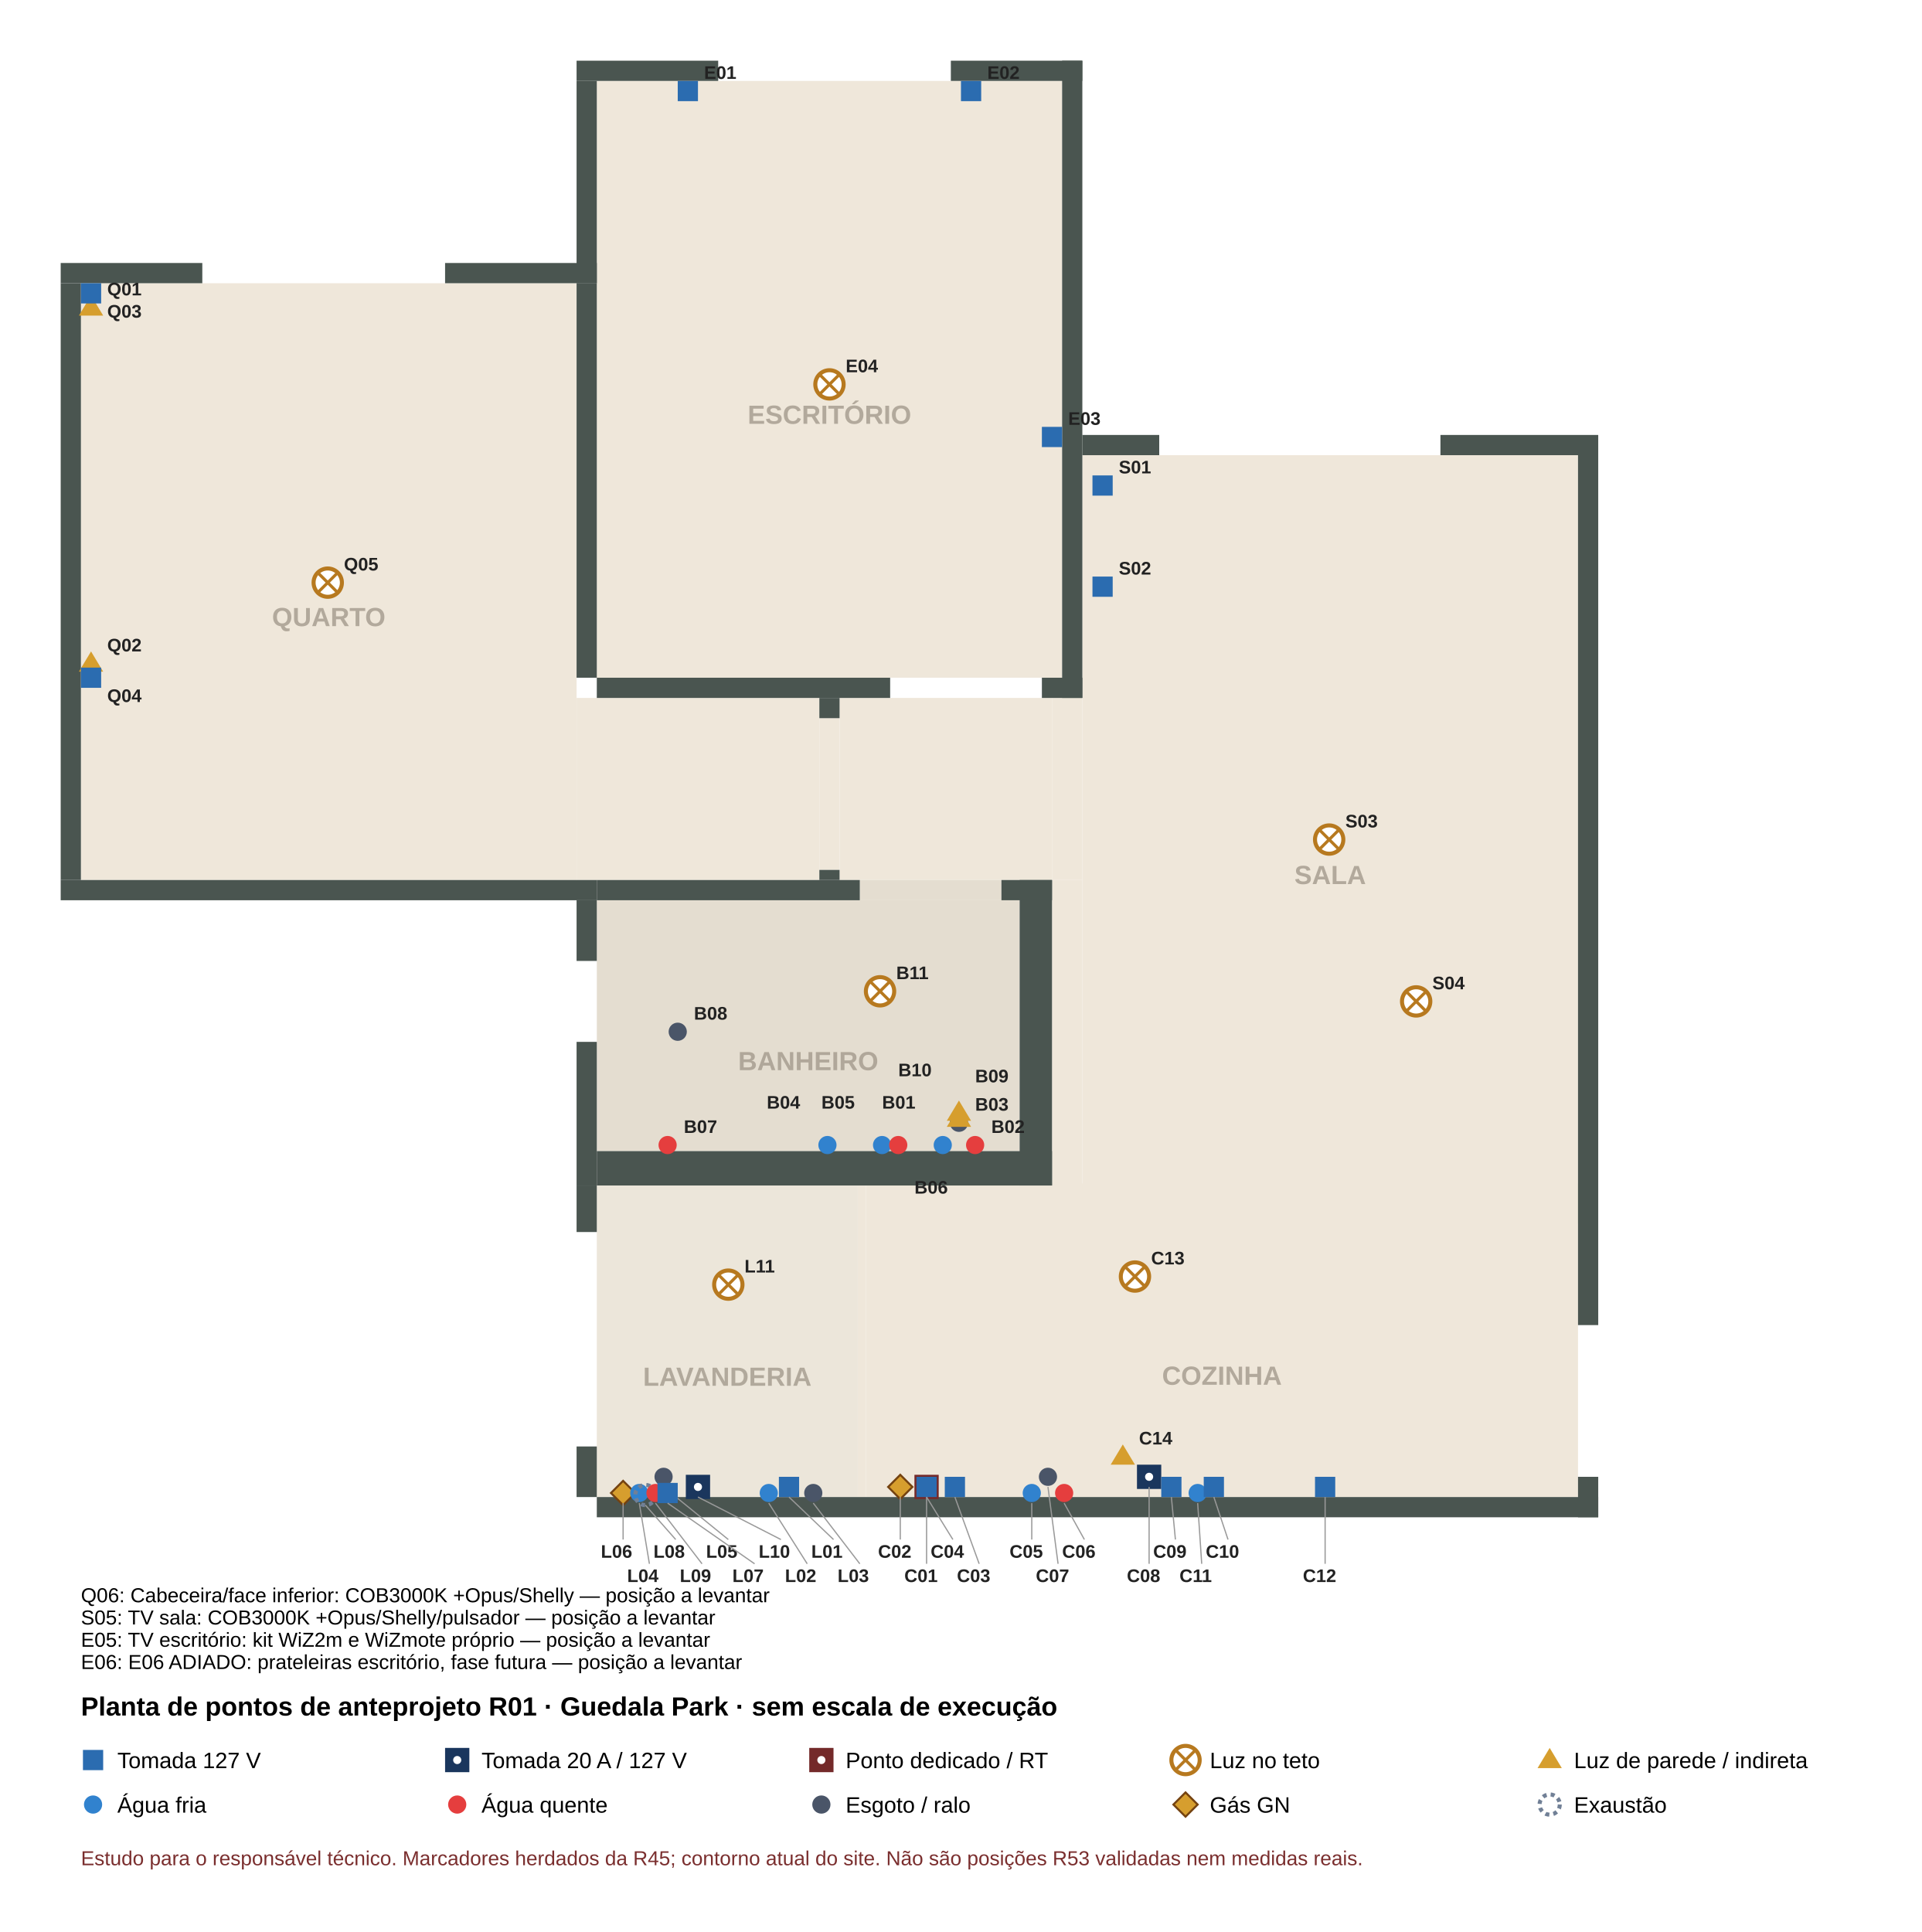
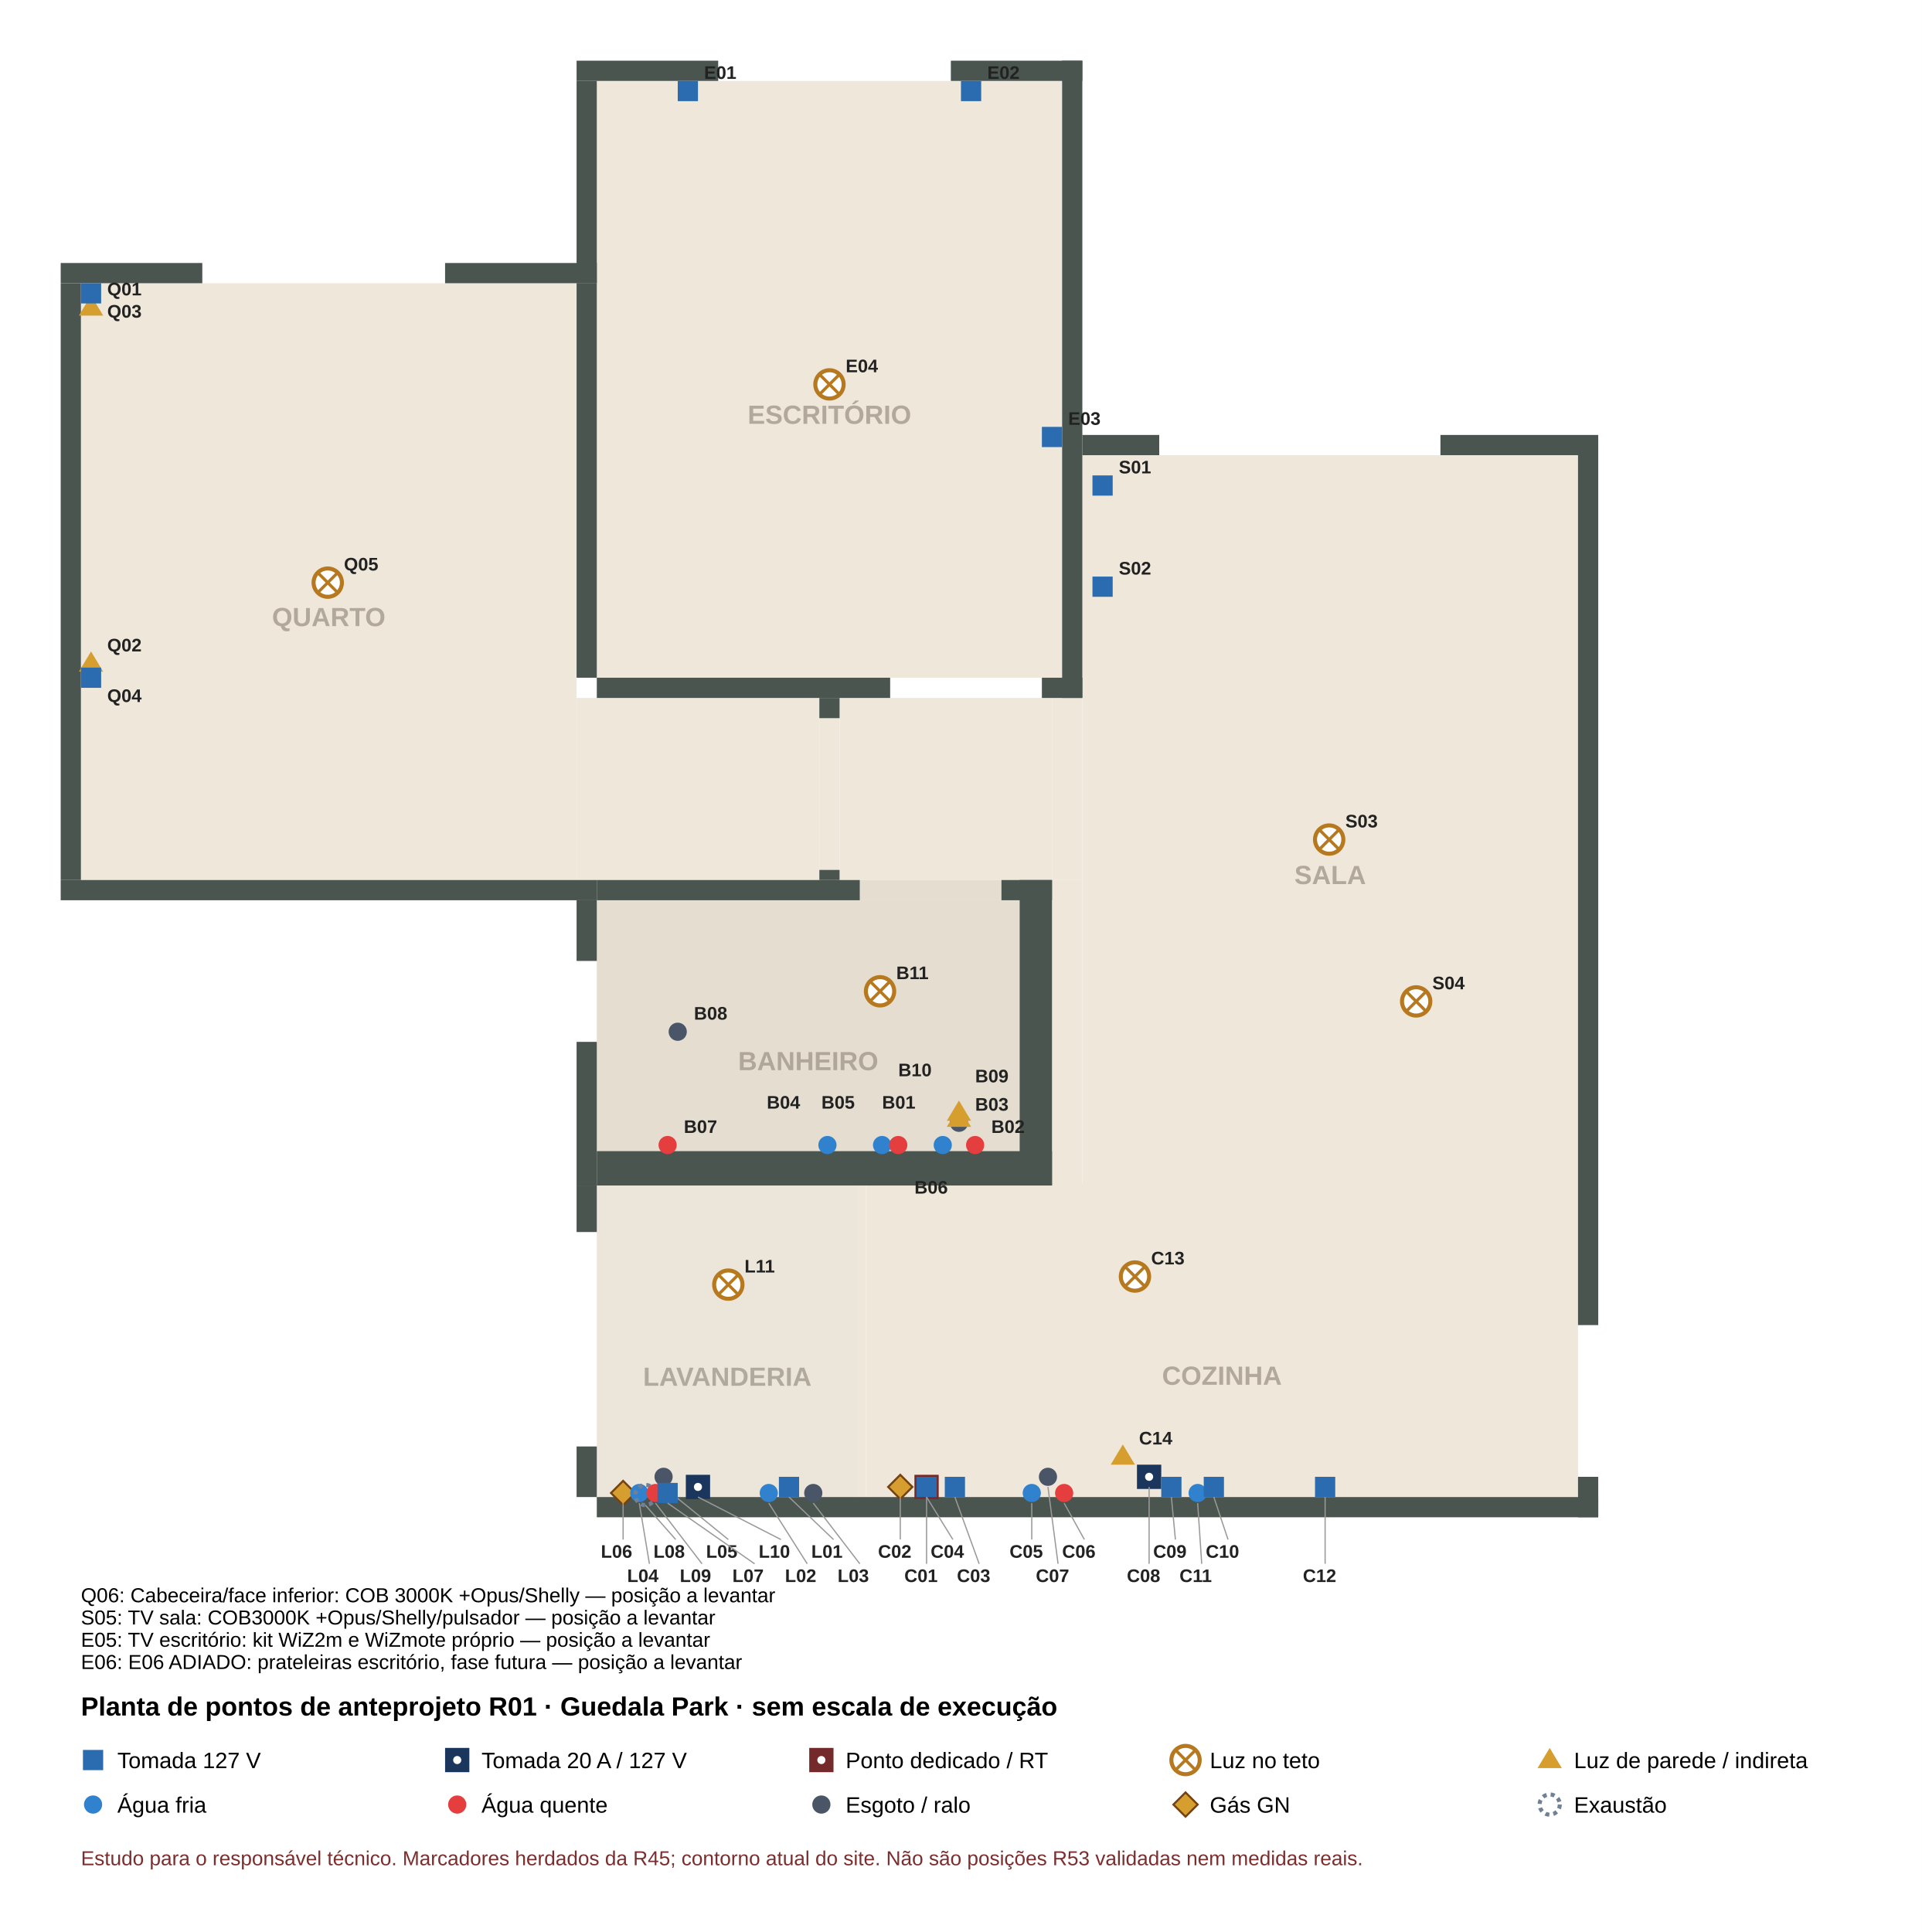
<svg xmlns="http://www.w3.org/2000/svg" viewBox="-40 -40 950 955" font-family="Arial, sans-serif">
  <rect x="-40" y="-40" width="950" height="955" fill="#fff" />
  <rect x="0" y="100" width="245" height="295" fill="#efe7da" />
  <rect x="245" y="305" width="120" height="90" fill="#efe7da" />
  <rect x="365" y="315" width="10" height="75" fill="#efe7da" />
  <rect x="255" y="0" width="230" height="295" fill="#efe7da" />
  <rect x="495" y="185" width="245" height="380" fill="#efe7da" />
  <rect x="480" y="395" width="15" height="151" fill="#efe7da" />
  <rect x="480" y="305" width="15" height="90" fill="#efe7da" />
  <rect x="375" y="305" width="105" height="90" fill="#efe7da" />
  <rect x="388" y="545" width="352" height="155" fill="#efe7da" />
  <rect x="384" y="546" width="4" height="154" fill="#efe7da" />
  <rect x="255" y="546" width="129" height="154" fill="#ece6da" />
  <rect x="255" y="405" width="209" height="124" fill="#e4ddd0" />
  <rect x="385" y="395" width="70" height="10" fill="#e4ddd0" />
  <rect x="-10" y="90" width="70" height="10" fill="#4a5550" />
  <rect x="180" y="90" width="75" height="10" fill="#4a5550" />
  <rect x="-10" y="100" width="10" height="295" fill="#4a5550" />
  <rect x="-10" y="395" width="265" height="10" fill="#4a5550" />
  <rect x="245" y="100" width="10" height="195" fill="#4a5550" />
  <rect x="245" y="-10" width="70" height="10" fill="#4a5550" />
  <rect x="430" y="-10" width="65" height="10" fill="#4a5550" />
  <rect x="245" y="0" width="10" height="100" fill="#4a5550" />
  <rect x="485" y="-10" width="10" height="315" fill="#4a5550" />
  <rect x="255" y="295" width="145" height="10" fill="#4a5550" />
  <rect x="475" y="295" width="20" height="10" fill="#4a5550" />
  <rect x="495" y="175" width="38" height="10" fill="#4a5550" />
  <rect x="672" y="175" width="78" height="10" fill="#4a5550" />
  <rect x="740" y="185" width="10" height="430" fill="#4a5550" />
  <rect x="740" y="690" width="10" height="20" fill="#4a5550" />
  <rect x="255" y="700" width="495" height="10" fill="#4a5550" />
  <rect x="245" y="546" width="10" height="23" fill="#4a5550" />
  <rect x="245" y="675" width="10" height="25" fill="#4a5550" />
  <rect x="245" y="405" width="10" height="30" fill="#4a5550" />
  <rect x="245" y="475" width="10" height="71" fill="#4a5550" />
  <rect x="255" y="529" width="225" height="17" fill="#4a5550" />
  <rect x="464" y="395" width="16" height="151" fill="#4a5550" />
  <rect x="255" y="395" width="130" height="10" fill="#4a5550" />
  <rect x="455" y="395" width="25" height="10" fill="#4a5550" />
  <rect x="365" y="305" width="10" height="10" fill="#4a5550" />
  <rect x="365" y="390" width="10" height="5" fill="#4a5550" />
  <text x="122.5" y="269.5" font-size="13" font-weight="bold" fill="#a39a8c" text-anchor="middle" opacity=".8">QUARTO</text>
  <text x="370.0" y="169.5" font-size="13" font-weight="bold" fill="#a39a8c" text-anchor="middle" opacity=".8">ESCRITÓRIO</text>
  <text x="617.5" y="397.0" font-size="13" font-weight="bold" fill="#a39a8c" text-anchor="middle" opacity=".8">SALA</text>
  <text x="564.0" y="644.5" font-size="13" font-weight="bold" fill="#a39a8c" text-anchor="middle" opacity=".8">COZINHA</text>
  <text x="319.5" y="645.0" font-size="13" font-weight="bold" fill="#a39a8c" text-anchor="middle" opacity=".8">LAVANDERIA</text>
  <text x="359.5" y="489.0" font-size="13" font-weight="bold" fill="#a39a8c" text-anchor="middle" opacity=".8">BANHEIRO</text>
  <g>
    <path d="M268,692L274,698L268,704L262,698Z" fill="#d69e2e" stroke="#744210" />
    <path d="M268,703L268,721" stroke="#999" stroke-width=".6" />
    <text x="257" y="730" font-size="9" font-weight="bold" fill="#222">L06</text>
  </g>
  <g>
    <circle cx="276" cy="698" r="4.5" fill="#3182ce" />
    <path d="M276,703L281,733" stroke="#999" stroke-width=".6" />
    <text x="270" y="742" font-size="9" font-weight="bold" fill="#222">L04</text>
  </g>
  <g>
    <circle cx="279" cy="699" r="5" fill="none" stroke="#718096" stroke-width="2" stroke-dasharray="2 2" />
    <path d="M279,704L294,721" stroke="#999" stroke-width=".6" />
    <text x="283" y="730" font-size="9" font-weight="bold" fill="#222">L08</text>
  </g>
  <g>
    <circle cx="284" cy="698" r="4.5" fill="#e53e3e" />
    <path d="M284,703L307,733" stroke="#999" stroke-width=".6" />
    <text x="296" y="742" font-size="9" font-weight="bold" fill="#222">L09</text>
  </g>
  <g>
    <circle cx="288" cy="690" r="4.5" fill="#4a5568" />
    <path d="M288,695L320,721" stroke="#999" stroke-width=".6" />
    <text x="309" y="730" font-size="9" font-weight="bold" fill="#222">L05</text>
  </g>
  <g>
    <rect x="285" y="693" width="10" height="10" fill="#2b6cb0" />
    <path d="M290,703L333,733" stroke="#999" stroke-width=".6" />
    <text x="322" y="742" font-size="9" font-weight="bold" fill="#222">L07</text>
  </g>
  <g>
    <rect x="299" y="689" width="12" height="12" fill="#1a365d" />
    <circle cx="305" cy="695" r="2" fill="#fff" />
    <path d="M305,700L346,721" stroke="#999" stroke-width=".6" />
    <text x="335" y="730" font-size="9" font-weight="bold" fill="#222">L10</text>
  </g>
  <g>
    <circle cx="340" cy="698" r="4.5" fill="#3182ce" />
    <path d="M340,703L359,733" stroke="#999" stroke-width=".6" />
    <text x="348" y="742" font-size="9" font-weight="bold" fill="#222">L02</text>
  </g>
  <g>
    <rect x="345" y="690" width="10" height="10" fill="#2b6cb0" />
    <path d="M350,700L372,721" stroke="#999" stroke-width=".6" />
    <text x="361" y="730" font-size="9" font-weight="bold" fill="#222">L01</text>
  </g>
  <g>
    <circle cx="362" cy="698" r="4.5" fill="#4a5568" />
    <path d="M362,703L385,733" stroke="#999" stroke-width=".6" />
    <text x="374" y="742" font-size="9" font-weight="bold" fill="#222">L03</text>
  </g>
  <g>
    <path d="M405,689L411,695L405,701L399,695Z" fill="#d69e2e" stroke="#744210" />
    <path d="M405,700L405,721" stroke="#999" stroke-width=".6" />
    <text x="394" y="730" font-size="9" font-weight="bold" fill="#222">C02</text>
  </g>
  <g>
    <rect x="412" y="689" width="12" height="12" fill="#742a2a" />
    <circle cx="418" cy="695" r="2" fill="#fff" />
    <path d="M418,700L418,733" stroke="#999" stroke-width=".6" />
    <text x="407" y="742" font-size="9" font-weight="bold" fill="#222">C01</text>
  </g>
  <g>
    <rect x="413" y="690" width="10" height="10" fill="#2b6cb0" />
    <path d="M418,700L431,721" stroke="#999" stroke-width=".6" />
    <text x="420" y="730" font-size="9" font-weight="bold" fill="#222">C04</text>
  </g>
  <g>
    <rect x="427" y="690" width="10" height="10" fill="#2b6cb0" />
    <path d="M432,700L444,733" stroke="#999" stroke-width=".6" />
    <text x="433" y="742" font-size="9" font-weight="bold" fill="#222">C03</text>
  </g>
  <g>
    <circle cx="470" cy="698" r="4.5" fill="#3182ce" />
    <path d="M470,703L470,721" stroke="#999" stroke-width=".6" />
    <text x="459" y="730" font-size="9" font-weight="bold" fill="#222">C05</text>
  </g>
  <g>
    <circle cx="478" cy="690" r="4.5" fill="#4a5568" />
    <path d="M478,695L483,733" stroke="#999" stroke-width=".6" />
    <text x="472" y="742" font-size="9" font-weight="bold" fill="#222">C07</text>
  </g>
  <g>
    <circle cx="486" cy="698" r="4.5" fill="#e53e3e" />
    <path d="M486,703L496,721" stroke="#999" stroke-width=".6" />
    <text x="485" y="730" font-size="9" font-weight="bold" fill="#222">C06</text>
  </g>
  <g>
    <rect x="522" y="684" width="12" height="12" fill="#1a365d" />
    <circle cx="528" cy="690" r="2" fill="#fff" />
    <path d="M528,695L528,733" stroke="#999" stroke-width=".6" />
    <text x="517" y="742" font-size="9" font-weight="bold" fill="#222">C08</text>
  </g>
  <g>
    <rect x="534" y="690" width="10" height="10" fill="#2b6cb0" />
    <path d="M539,700L541,721" stroke="#999" stroke-width=".6" />
    <text x="530" y="730" font-size="9" font-weight="bold" fill="#222">C09</text>
  </g>
  <g>
    <circle cx="552" cy="698" r="4.5" fill="#3182ce" />
    <path d="M552,703L554,733" stroke="#999" stroke-width=".6" />
    <text x="543" y="742" font-size="9" font-weight="bold" fill="#222">C11</text>
  </g>
  <g>
    <rect x="555" y="690" width="10" height="10" fill="#2b6cb0" />
    <path d="M560,700L567,721" stroke="#999" stroke-width=".6" />
    <text x="556" y="730" font-size="9" font-weight="bold" fill="#222">C10</text>
  </g>
  <g>
    <rect x="610" y="690" width="10" height="10" fill="#2b6cb0" />
    <path d="M615,700L615,733" stroke="#999" stroke-width=".6" />
    <text x="604" y="742" font-size="9" font-weight="bold" fill="#222">C12</text>
  </g>
  <g>
    <circle cx="521" cy="591" r="7" fill="#fff" stroke="#b7791f" stroke-width="2" />
    <path d="M516,586L526,596M526,586L516,596" stroke="#b7791f" stroke-width="1.5" />
    <text x="529" y="585" font-size="9" font-weight="bold" fill="#222">C13</text>
  </g>
  <g>
    <path d="M509,684L515,674L521,684Z" fill="#d69e2e" />
    <text x="523" y="674" font-size="9" font-weight="bold" fill="#222">C14</text>
  </g>
  <g>
    <circle cx="320" cy="595" r="7" fill="#fff" stroke="#b7791f" stroke-width="2" />
    <path d="M315,590L325,600M325,590L315,600" stroke="#b7791f" stroke-width="1.5" />
    <text x="328" y="589" font-size="9" font-weight="bold" fill="#222">L11</text>
  </g>
  <g>
    <circle cx="426" cy="526" r="4.5" fill="#3182ce" />
    <text x="396" y="508" font-size="9" font-weight="bold" fill="#222">B01</text>
  </g>
  <g>
    <circle cx="442" cy="526" r="4.5" fill="#e53e3e" />
    <text x="450" y="520" font-size="9" font-weight="bold" fill="#222">B02</text>
  </g>
  <g>
    <circle cx="434" cy="515" r="4.5" fill="#4a5568" />
    <text x="442" y="509" font-size="9" font-weight="bold" fill="#222">B03</text>
  </g>
  <g>
    <circle cx="369" cy="526" r="4.5" fill="#3182ce" />
    <text x="339" y="508" font-size="9" font-weight="bold" fill="#222">B04</text>
  </g>
  <g>
    <circle cx="396" cy="526" r="4.5" fill="#3182ce" />
    <text x="366" y="508" font-size="9" font-weight="bold" fill="#222">B05</text>
  </g>
  <g>
    <circle cx="404" cy="526" r="4.5" fill="#e53e3e" />
    <text x="412" y="550" font-size="9" font-weight="bold" fill="#222">B06</text>
  </g>
  <g>
    <circle cx="290" cy="526" r="4.5" fill="#e53e3e" />
    <text x="298" y="520" font-size="9" font-weight="bold" fill="#222">B07</text>
  </g>
  <g>
    <circle cx="295" cy="470" r="4.5" fill="#4a5568" />
    <text x="303" y="464" font-size="9" font-weight="bold" fill="#222">B08</text>
  </g>
  <g>
    <path d="M428,517L434,507L440,517Z" fill="#d69e2e" />
    <text x="442" y="495" font-size="9" font-weight="bold" fill="#222">B09</text>
  </g>
  <g>
    <path d="M428,514L434,504L440,514Z" fill="#d69e2e" />
    <text x="404" y="492" font-size="9" font-weight="bold" fill="#222">B10</text>
  </g>
  <g>
    <circle cx="395" cy="450" r="7" fill="#fff" stroke="#b7791f" stroke-width="2" />
    <path d="M390,445L400,455M400,445L390,455" stroke="#b7791f" stroke-width="1.5" />
    <text x="403" y="444" font-size="9" font-weight="bold" fill="#222">B11</text>
  </g>
  <g>
    <rect x="500" y="195" width="10" height="10" fill="#2b6cb0" />
    <text x="513" y="194" font-size="9" font-weight="bold" fill="#222">S01</text>
  </g>
  <g>
    <rect x="500" y="245" width="10" height="10" fill="#2b6cb0" />
    <text x="513" y="244" font-size="9" font-weight="bold" fill="#222">S02</text>
  </g>
  <g>
    <circle cx="617" cy="375" r="7" fill="#fff" stroke="#b7791f" stroke-width="2" />
    <path d="M612,370L622,380M622,370L612,380" stroke="#b7791f" stroke-width="1.5" />
    <text x="625" y="369" font-size="9" font-weight="bold" fill="#222">S03</text>
  </g>
  <g>
    <circle cx="660" cy="455" r="7" fill="#fff" stroke="#b7791f" stroke-width="2" />
    <path d="M655,450L665,460M665,450L655,460" stroke="#b7791f" stroke-width="1.5" />
    <text x="668" y="449" font-size="9" font-weight="bold" fill="#222">S04</text>
  </g>
  <g>
    <rect x="295" y="0" width="10" height="10" fill="#2b6cb0" />
    <text x="308" y="-1" font-size="9" font-weight="bold" fill="#222">E01</text>
  </g>
  <g>
    <rect x="435" y="0" width="10" height="10" fill="#2b6cb0" />
    <text x="448" y="-1" font-size="9" font-weight="bold" fill="#222">E02</text>
  </g>
  <g>
    <rect x="475" y="171" width="10" height="10" fill="#2b6cb0" />
    <text x="488" y="170" font-size="9" font-weight="bold" fill="#222">E03</text>
  </g>
  <g>
    <circle cx="370" cy="150" r="7" fill="#fff" stroke="#b7791f" stroke-width="2" />
    <path d="M365,145L375,155M375,145L365,155" stroke="#b7791f" stroke-width="1.5" />
    <text x="378" y="144" font-size="9" font-weight="bold" fill="#222">E04</text>
  </g>
  <g>
    <path d="M-1,116L5,106L11,116Z" fill="#d69e2e" />
    <text x="13" y="106" font-size="9" font-weight="bold" fill="#222">Q01</text>
  </g>
  <g>
    <path d="M-1,292L5,282L11,292Z" fill="#d69e2e" />
    <text x="13" y="282" font-size="9" font-weight="bold" fill="#222">Q02</text>
  </g>
  <g>
    <rect x="0" y="100" width="10" height="10" fill="#2b6cb0" />
    <text x="13" y="117" font-size="9" font-weight="bold" fill="#222">Q03</text>
  </g>
  <g>
    <rect x="0" y="290" width="10" height="10" fill="#2b6cb0" />
    <text x="13" y="307" font-size="9" font-weight="bold" fill="#222">Q04</text>
  </g>
  <g>
    <circle cx="122" cy="248" r="7" fill="#fff" stroke="#b7791f" stroke-width="2" />
    <path d="M117,243L127,253M127,243L117,253" stroke="#b7791f" stroke-width="1.5" />
    <text x="130" y="242" font-size="9" font-weight="bold" fill="#222">Q05</text>
  </g>
-   <text x="0" y="752" font-size="10">Q06: Cabeceira/face inferior: COB3000K +Opus/Shelly — posição a levantar</text>
+   <text x="0" y="752" font-size="10">Q06: Cabeceira/face inferior: COB 3000K +Opus/Shelly — posição a levantar</text>
  <text x="0" y="763" font-size="10">S05: TV sala: COB3000K +Opus/Shelly/pulsador — posição a levantar</text>
  <text x="0" y="774" font-size="10">E05: TV escritório: kit WiZ2m e WiZmote próprio — posição a levantar</text>
  <text x="0" y="785" font-size="10">E06: E06 ADIADO: prateleiras escritório, fase futura — posição a levantar</text>
  <text x="0" y="808" font-size="13" font-weight="bold">Planta de pontos de anteprojeto R01 · Guedala Park · sem escala de execução</text>
  <rect x="1" y="825" width="10" height="10" fill="#2b6cb0" />
  <text x="18" y="834" font-size="11">Tomada 127 V</text>
  <rect x="180" y="824" width="12" height="12" fill="#1a365d" />
  <circle cx="186" cy="830" r="2" fill="#fff" />
  <text x="198" y="834" font-size="11">Tomada 20 A / 127 V</text>
  <rect x="360" y="824" width="12" height="12" fill="#742a2a" />
  <circle cx="366" cy="830" r="2" fill="#fff" />
  <text x="378" y="834" font-size="11">Ponto dedicado / RT</text>
  <circle cx="546" cy="830" r="7" fill="#fff" stroke="#b7791f" stroke-width="2" />
  <path d="M541,825L551,835M551,825L541,835" stroke="#b7791f" stroke-width="1.5" />
  <text x="558" y="834" font-size="11">Luz no teto</text>
  <path d="M720,834L726,824L732,834Z" fill="#d69e2e" />
  <text x="738" y="834" font-size="11">Luz de parede / indireta</text>
  <circle cx="6" cy="852" r="4.5" fill="#3182ce" />
  <text x="18" y="856" font-size="11">Água fria</text>
  <circle cx="186" cy="852" r="4.5" fill="#e53e3e" />
  <text x="198" y="856" font-size="11">Água quente</text>
  <circle cx="366" cy="852" r="4.5" fill="#4a5568" />
  <text x="378" y="856" font-size="11">Esgoto / ralo</text>
  <path d="M546,846L552,852L546,858L540,852Z" fill="#d69e2e" stroke="#744210" />
  <text x="558" y="856" font-size="11">Gás GN</text>
  <circle cx="726" cy="852" r="5" fill="none" stroke="#718096" stroke-width="2" stroke-dasharray="2 2" />
  <text x="738" y="856" font-size="11">Exaustão</text>
  <text x="0" y="882" font-size="10" fill="#7a2e2e">Estudo para o responsável técnico. Marcadores herdados da R45; contorno atual do site. Não são posições R53 validadas nem medidas reais.</text>
</svg>
